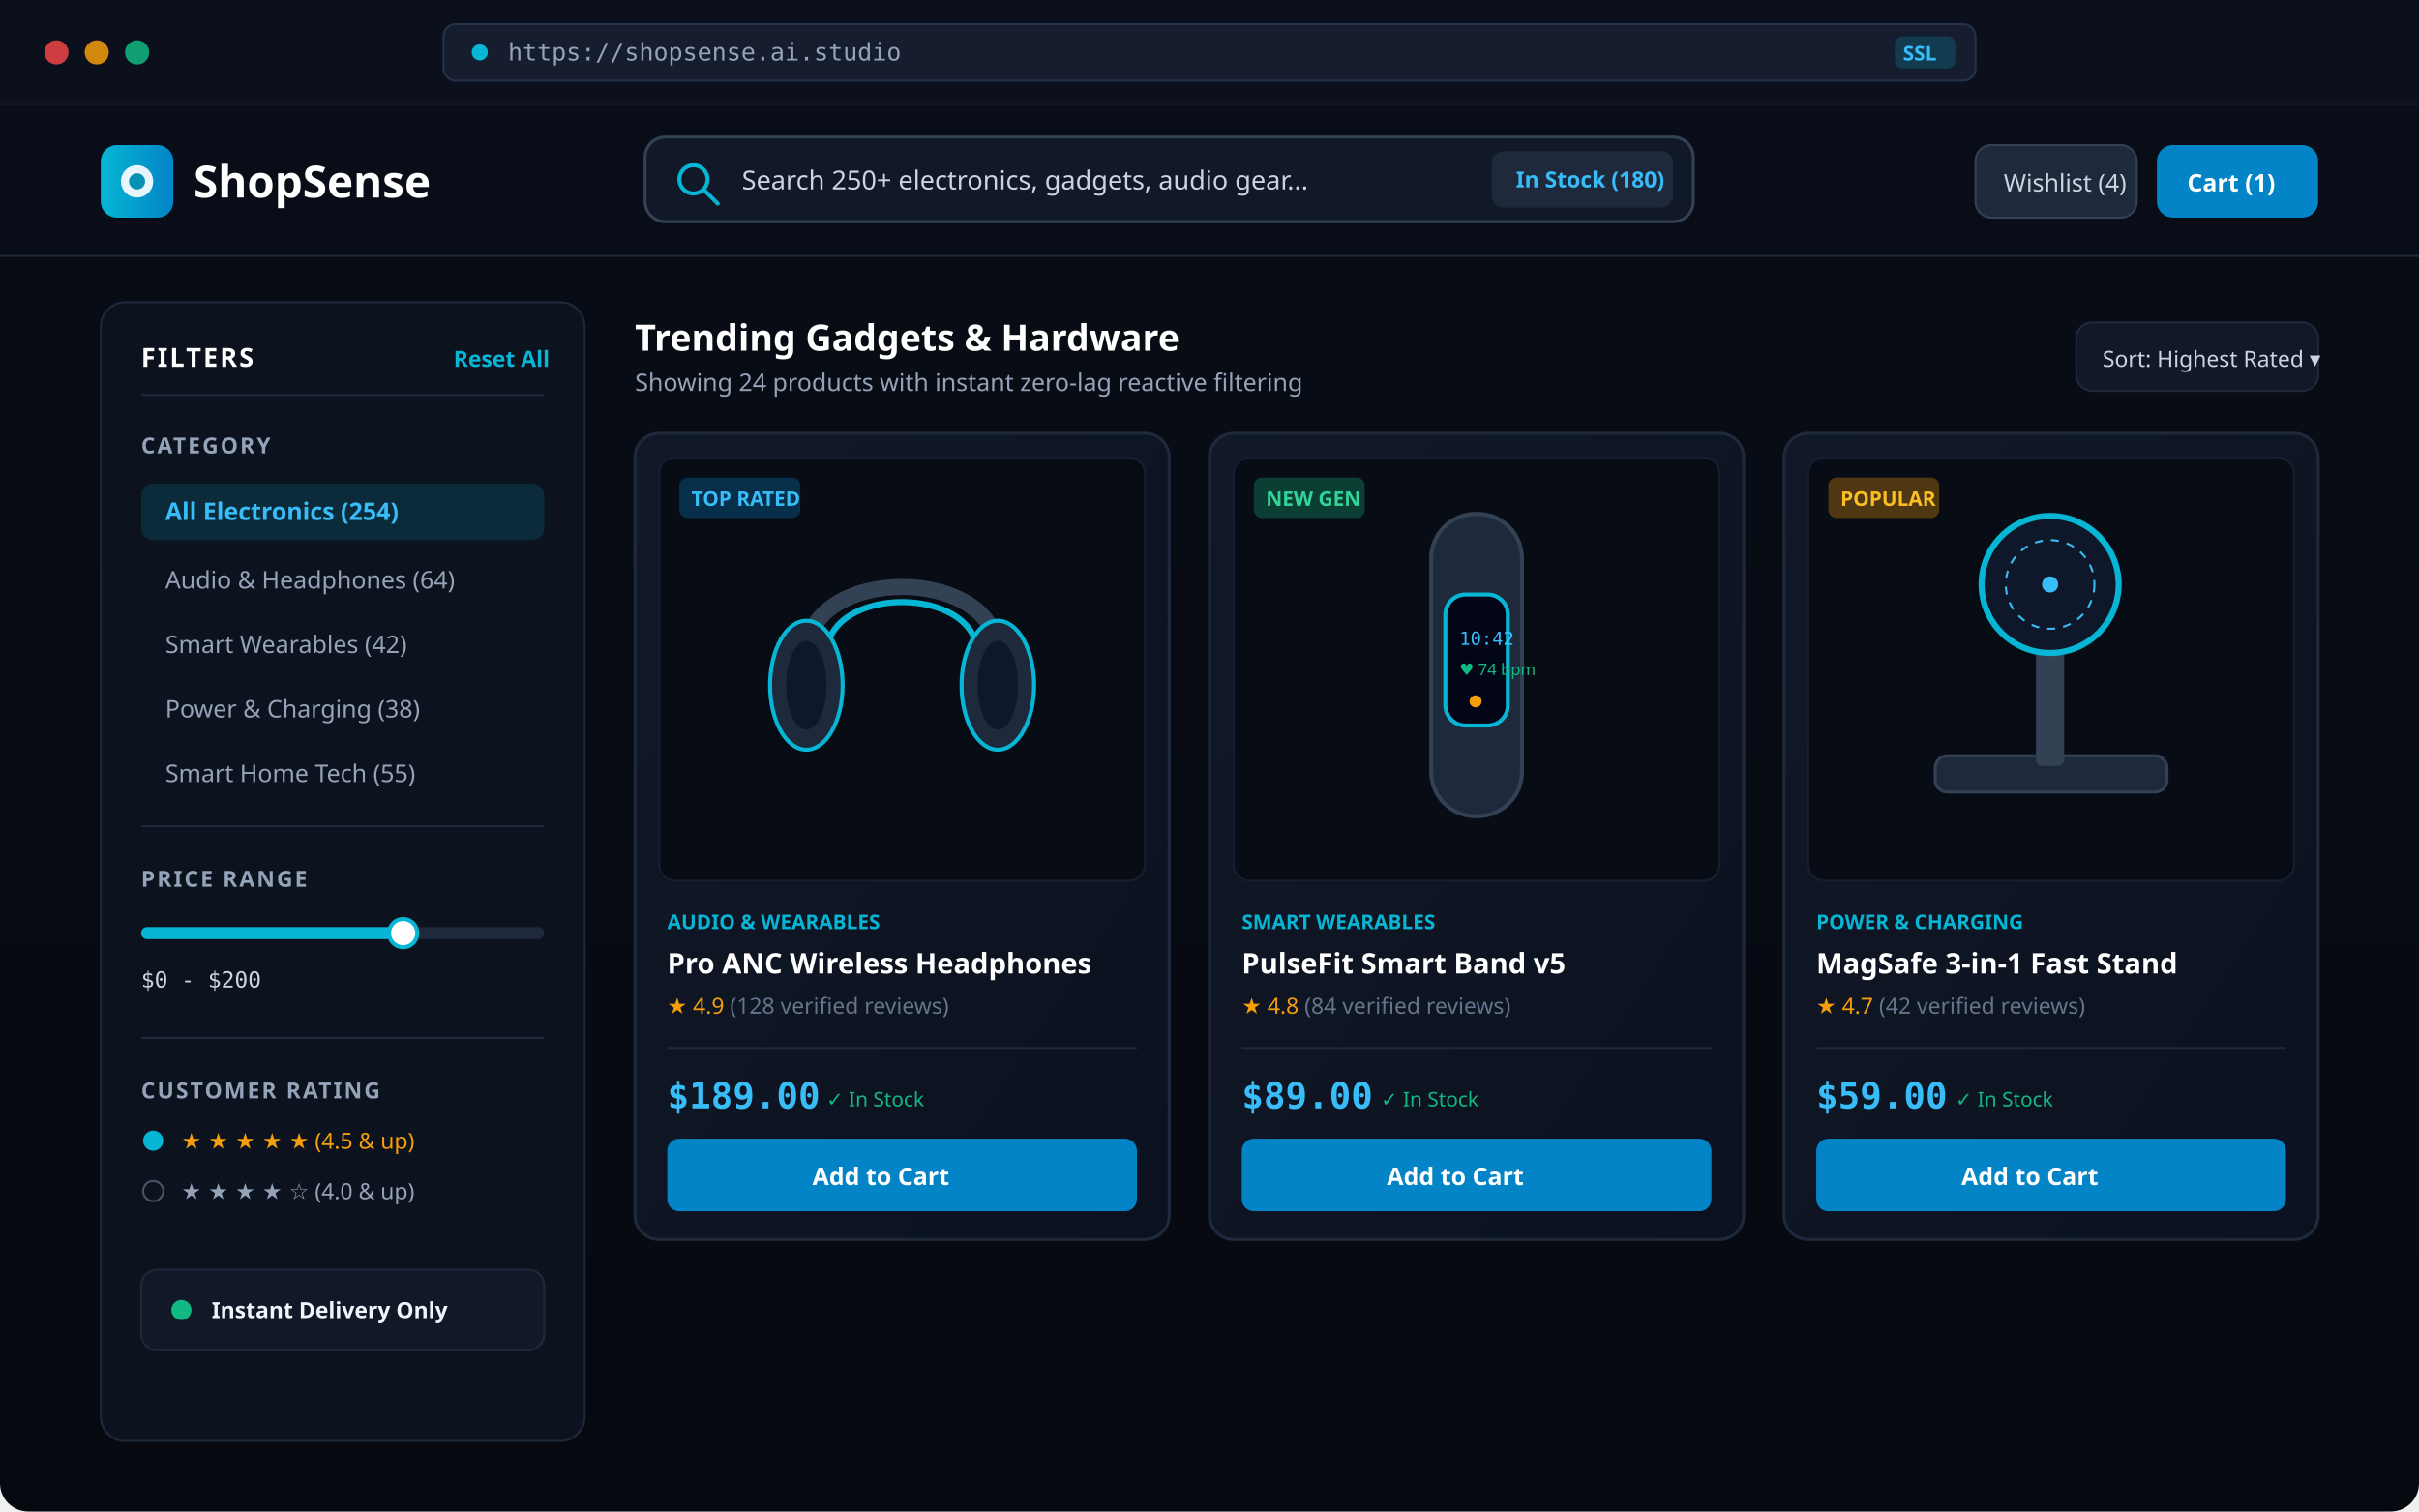
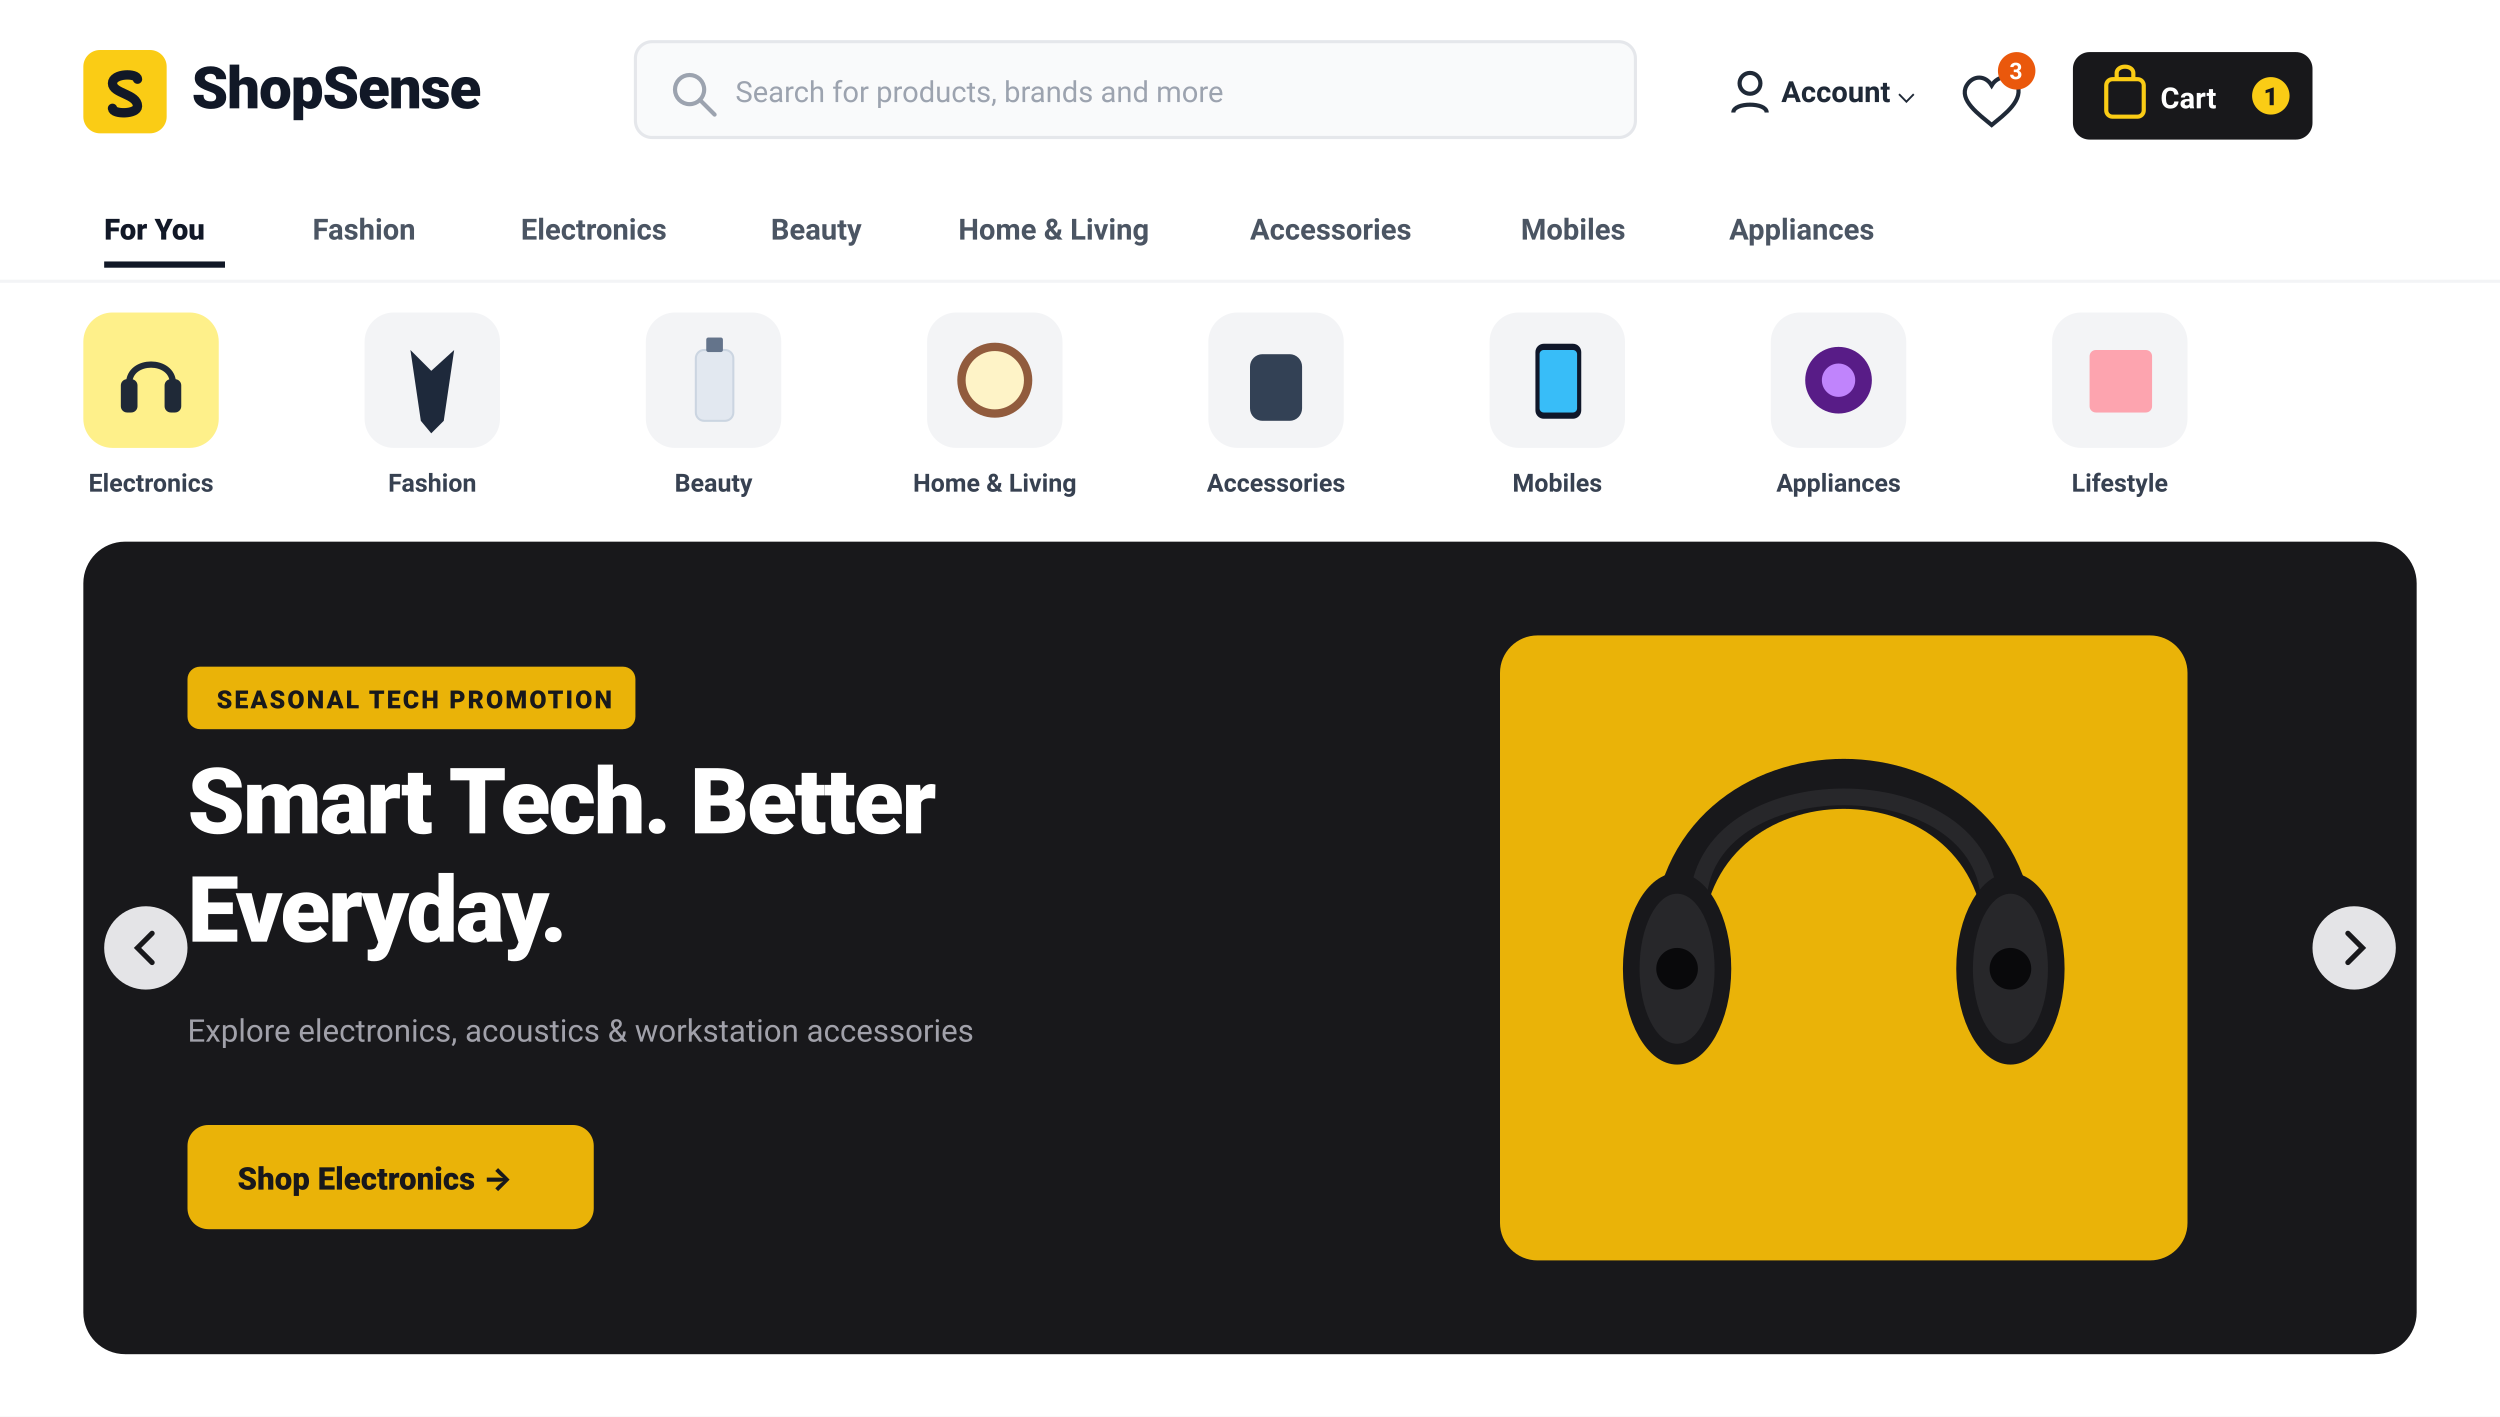
- <svg xmlns="http://www.w3.org/2000/svg" viewBox="0 0 1200 750" width="100%" height="100%">
-   <defs>
-     <linearGradient id="shopBg" x1="0%" y1="0%" x2="0%" y2="100%">
-       <stop offset="0%" stop-color="#090d16" />
-       <stop offset="100%" stop-color="#06090f" />
-     </linearGradient>
-     <linearGradient id="cardGrad2" x1="0%" y1="0%" x2="100%" y2="100%">
-       <stop offset="0%" stop-color="#111827" />
-       <stop offset="100%" stop-color="#0b111e" />
-     </linearGradient>
-     <linearGradient id="cyanGrad2" x1="0%" y1="0%" x2="100%" y2="0%">
-       <stop offset="0%" stop-color="#06b6d4" />
-       <stop offset="100%" stop-color="#0284c7" />
-     </linearGradient>
-   </defs>
-   <rect x="0" y="0" width="1200" height="750" rx="14" fill="url(#shopBg)" />
-   <rect x="0" y="0" width="1200" height="52" fill="#0b101c" />
-   <line x1="0" y1="52" x2="1200" y2="52" stroke="#1e293b" stroke-width="1.5" />
-   <circle cx="28" cy="26" r="6" fill="#ef4444" opacity="0.85" />
-   <circle cx="48" cy="26" r="6" fill="#f59e0b" opacity="0.85" />
-   <circle cx="68" cy="26" r="6" fill="#10b981" opacity="0.85" />
-   <rect x="220" y="12" width="760" height="28" rx="6" fill="#151d2e" stroke="#24324a" stroke-width="1" />
-   <circle cx="238" cy="26" r="4" fill="#06b6d4" />
-   <text x="252" y="30" font-family="'JetBrains Mono', monospace" font-size="12" fill="#94a3b8">https://shopsense.ai.studio</text>
-   <rect x="940" y="18" width="30" height="16" rx="4" fill="#06b6d4" opacity="0.2" />
-   <text x="944" y="30" font-family="sans-serif" font-size="10" fill="#38bdf8" font-weight="bold">SSL</text>
-   <rect x="0" y="52" width="1200" height="75" fill="#090d17" opacity="0.95" />
-   <line x1="0" y1="127" x2="1200" y2="127" stroke="#1e293b" stroke-width="1" />
-   <g transform="translate(50, 72)">
-     <rect x="0" y="0" width="36" height="36" rx="8" fill="url(#cyanGrad2)" />
-     <circle cx="18" cy="18" r="8" fill="#ffffff" opacity="0.9" />
-     <circle cx="18" cy="18" r="4" fill="#0891b2" />
-     <text x="46" y="26" font-family="'Plus Jakarta Sans', sans-serif" font-size="22" font-weight="800" fill="#ffffff">ShopSense</text>
-   </g>
-   <g transform="translate(320, 68)">
-     <rect x="0" y="0" width="520" height="42" rx="10" fill="#111827" stroke="#334155" stroke-width="1.5" />
-     <circle cx="24" cy="21" r="7" stroke="#06b6d4" stroke-width="2" fill="none" />
-     <line x1="29" y1="26" x2="36" y2="33" stroke="#06b6d4" stroke-width="2" stroke-linecap="round" />
-     <text x="48" y="26" font-family="sans-serif" font-size="13" fill="#cbd5e1">Search 250+ electronics, gadgets, audio gear...</text>
-     <rect x="420" y="7" width="90" height="28" rx="6" fill="#1e293b" />
-     <text x="432" y="25" font-family="sans-serif" font-size="11" font-weight="bold" fill="#38bdf8">In Stock (180)</text>
-   </g>
-   <g transform="translate(980, 72)">
-     <rect x="0" y="0" width="80" height="36" rx="8" fill="#1e293b" stroke="#334155" stroke-width="1" />
-     <text x="14" y="23" font-family="sans-serif" font-size="12" fill="#cbd5e1">Wishlist (4)</text>
-     <rect x="90" y="0" width="80" height="36" rx="8" fill="#0284c7" />
-     <text x="105" y="23" font-family="sans-serif" font-size="12" font-weight="bold" fill="#ffffff">Cart (1)</text>
-   </g>
-   <g transform="translate(50, 150)">
-     <rect x="0" y="0" width="240" height="565" rx="12" fill="#0c121e" stroke="#1e293b" stroke-width="1" />
-     <text x="20" y="32" font-family="sans-serif" font-size="13" font-weight="bold" fill="#ffffff" letter-spacing="1">FILTERS</text>
-     <text x="175" y="32" font-family="sans-serif" font-size="11" font-weight="600" fill="#06b6d4">Reset All</text>
-     <line x1="20" y1="46" x2="220" y2="46" stroke="#1e293b" stroke-width="1" />
-     <text x="20" y="75" font-family="sans-serif" font-size="11" font-weight="bold" fill="#94a3b8" letter-spacing="1">CATEGORY</text>
-     <rect x="20" y="90" width="200" height="28" rx="6" fill="#06b6d4" opacity="0.15" />
-     <text x="32" y="108" font-family="sans-serif" font-size="12" font-weight="bold" fill="#38bdf8">All Electronics (254)</text>
-     <text x="32" y="142" font-family="sans-serif" font-size="12" fill="#94a3b8">Audio &amp; Headphones (64)</text>
-     <text x="32" y="174" font-family="sans-serif" font-size="12" fill="#94a3b8">Smart Wearables (42)</text>
-     <text x="32" y="206" font-family="sans-serif" font-size="12" fill="#94a3b8">Power &amp; Charging (38)</text>
-     <text x="32" y="238" font-family="sans-serif" font-size="12" fill="#94a3b8">Smart Home Tech (55)</text>
-     <line x1="20" y1="260" x2="220" y2="260" stroke="#1e293b" stroke-width="1" />
-     <text x="20" y="290" font-family="sans-serif" font-size="11" font-weight="bold" fill="#94a3b8" letter-spacing="1">PRICE RANGE</text>
-     <rect x="20" y="310" width="200" height="6" rx="3" fill="#1e293b" />
-     <rect x="20" y="310" width="130" height="6" rx="3" fill="#06b6d4" />
-     <circle cx="150" cy="313" r="7" fill="#ffffff" stroke="#06b6d4" stroke-width="2" />
-     <text x="20" y="340" font-family="'JetBrains Mono', monospace" font-size="11" fill="#cbd5e1">$0 - $200</text>
-     <line x1="20" y1="365" x2="220" y2="365" stroke="#1e293b" stroke-width="1" />
-     <text x="20" y="395" font-family="sans-serif" font-size="11" font-weight="bold" fill="#94a3b8" letter-spacing="1">CUSTOMER RATING</text>
-     <g transform="translate(20, 410)">
-       <circle cx="6" cy="6" r="5" fill="#06b6d4" />
-       <text x="20" y="10" font-family="sans-serif" font-size="11" fill="#f59e0b">★ ★ ★ ★ ★ (4.5 &amp; up)</text>
+ <svg xmlns="http://www.w3.org/2000/svg" viewBox="0 0 1200 680" width="100%" height="100%" font-family="system-ui, -apple-system, BlinkMacSystemFont, 'Segoe UI', Roboto, sans-serif">
+   <rect width="1200" height="680" fill="#ffffff" />
+   <g id="header" transform="translate(40, 20)">
+     <g transform="translate(0, 4)">
+       <rect width="40" height="40" rx="8" fill="#facc15" />
+       <path d="M14 28 C14 31 26 31 26 27 C26 21 14 21 14 16 C14 11 26 11 26 14" fill="none" stroke="#111827" stroke-width="4.5" stroke-linecap="round" />
    </g>
-     <g transform="translate(20, 435)">
-       <circle cx="6" cy="6" r="5" stroke="#475569" fill="none" />
-       <text x="20" y="10" font-family="sans-serif" font-size="11" fill="#94a3b8">★ ★ ★ ★ ☆ (4.0 &amp; up)</text>
+     <text x="52" y="32" font-size="28" font-weight="900" letter-spacing="-0.5" fill="#111827">ShopSense</text>
+     <g transform="translate(265, 0)">
+       <rect width="480" height="46" rx="8" fill="#f9fafb" stroke="#e5e7eb" stroke-width="1.5" />
+       <circle cx="26" cy="23" r="7" stroke="#9ca3af" stroke-width="2" fill="none" />
+       <line x1="31" y1="28" x2="38" y2="35" stroke="#9ca3af" stroke-width="2" stroke-linecap="round" />
+       <text x="48" y="29" font-size="14" fill="#9ca3af">Search for products, brands and more</text>
    </g>
-     <g transform="translate(20, 480)">
-       <rect x="0" y="0" width="200" height="40" rx="8" fill="#111827" stroke="#1e293b" stroke-width="1" />
-       <circle cx="20" cy="20" r="5" fill="#10b981" />
-       <text x="35" y="24" font-family="sans-serif" font-size="11" font-weight="600" fill="#f1f5f9">Instant Delivery Only</text>
+     <g transform="translate(780, 10)">
+       <circle cx="20" cy="10" r="5" stroke="#1f2937" stroke-width="2" fill="none" />
+       <path d="M12 24 C12 19 28 19 28 24" stroke="#1f2937" stroke-width="2" fill="none" />
+       <text x="35" y="19" font-size="14" font-weight="600" fill="#1f2937">Account ⌵</text>
+       <g transform="translate(130, 0)">
+         <path d="M18 10 C15 6 9 6 6 11 C3 6 -3 6 -6 11 C-10 18 0 25 6 30 C12 25 22 18 18 10 Z" fill="none" stroke="#1f2937" stroke-width="2" />
+         <circle cx="18" cy="4" r="9" fill="#ea580c" />
+         <text x="14.5" y="8" font-size="11" font-weight="700" fill="#ffffff">3</text>
+       </g>
+       <g transform="translate(175, -5)">
+         <rect width="115" height="42" rx="8" fill="#18181b" />
+         <rect x="16" y="13" width="18" height="18" rx="3" fill="none" stroke="#facc15" stroke-width="2" />
+         <path d="M21 13 V10 C21 8.5 22.5 7 25 7 C27.5 7 29 8.5 29 10 V13" fill="none" stroke="#facc15" stroke-width="2" />
+         <text x="42" y="27" font-size="14" font-weight="700" fill="#ffffff">Cart</text>
+         <circle cx="95" cy="21" r="9" fill="#facc15" />
+         <text x="91.5" y="25.5" font-size="12" font-weight="900" fill="#18181b">1</text>
+       </g>
    </g>
  </g>
-   <g transform="translate(315, 150)">
-     <text x="0" y="24" font-family="'Plus Jakarta Sans', sans-serif" font-size="18" font-weight="bold" fill="#ffffff">Trending Gadgets &amp; Hardware</text>
-     <text x="0" y="44" font-family="sans-serif" font-size="12" fill="#94a3b8">Showing 24 products with instant zero-lag reactive filtering</text>
-     <rect x="715" y="10" width="120" height="34" rx="8" fill="#111827" stroke="#1e293b" stroke-width="1" />
-     <text x="728" y="32" font-family="sans-serif" font-size="11" fill="#cbd5e1">Sort: Highest Rated ▾</text>
+   <g id="category-tabs" transform="translate(40, 95)" font-size="14" font-weight="600" fill="#4b5563">
+     <text x="10" y="20" fill="#111827" font-weight="800">For You</text>
+     <line x1="10" y1="32" x2="68" y2="32" stroke="#111827" stroke-width="3" />
+     <text x="110" y="20">Fashion</text>
+     <text x="210" y="20">Electronics</text>
+     <text x="330" y="20">Beauty</text>
+     <text x="420" y="20">Home &amp; Living</text>
+     <text x="560" y="20">Accessories</text>
+     <text x="690" y="20">Mobiles</text>
+     <text x="790" y="20">Appliances</text>
  </g>
-   <g transform="translate(315, 215)">
-     <rect x="0" y="0" width="265" height="400" rx="12" fill="url(#cardGrad2)" stroke="#1e293b" stroke-width="1.5" />
-     <rect x="12" y="12" width="241" height="210" rx="8" fill="#080c14" stroke="#161f30" stroke-width="1" />
-     <path d="M 85 110 C 85 65 180 65 180 110" fill="none" stroke="#334155" stroke-width="8" stroke-linecap="round" />
-     <path d="M 95 110 C 95 75 170 75 170 110" fill="none" stroke="#06b6d4" stroke-width="3" stroke-linecap="round" />
-     <ellipse cx="85" cy="125" rx="18" ry="32" fill="#1e293b" stroke="#06b6d4" stroke-width="2" />
-     <ellipse cx="85" cy="125" rx="10" ry="22" fill="#0f172a" />
-     <ellipse cx="180" cy="125" rx="18" ry="32" fill="#1e293b" stroke="#06b6d4" stroke-width="2" />
-     <ellipse cx="180" cy="125" rx="10" ry="22" fill="#0f172a" />
-     <rect x="22" y="22" width="60" height="20" rx="4" fill="#0284c7" opacity="0.3" />
-     <text x="28" y="36" font-family="sans-serif" font-size="10" font-weight="bold" fill="#38bdf8">TOP RATED</text>
-     <text x="16" y="246" font-family="sans-serif" font-size="10" font-weight="bold" fill="#06b6d4">AUDIO &amp; WEARABLES</text>
-     <text x="16" y="268" font-family="'Plus Jakarta Sans', sans-serif" font-size="14" font-weight="700" fill="#ffffff">Pro ANC Wireless Headphones</text>
-     <text x="16" y="288" font-family="sans-serif" font-size="11" fill="#f59e0b">★ 4.9 <tspan fill="#64748b">(128 verified reviews)</tspan>
-     </text>
-     <line x1="16" y1="305" x2="249" y2="305" stroke="#1e293b" stroke-width="1" />
-     <text x="16" y="335" font-family="'JetBrains Mono', monospace" font-size="18" font-weight="bold" fill="#38bdf8">$189.00</text>
-     <text x="95" y="334" font-family="sans-serif" font-size="10" fill="#10b981">✓ In Stock</text>
-     <rect x="16" y="350" width="233" height="36" rx="6" fill="#0284c7" />
-     <text x="88" y="373" font-family="sans-serif" font-size="12" font-weight="bold" fill="#ffffff">Add to Cart</text>
+   <line x1="0" y1="135" x2="1200" y2="135" stroke="#f3f4f6" stroke-width="1.5" />
+   <g id="category-icons" transform="translate(40, 150)">
+     <g transform="translate(0, 0)">
+       <rect width="65" height="65" rx="14" fill="#fef08a" />
+       <path d="M22 34 C22 22 43 22 43 34" fill="none" stroke="#1f2937" stroke-width="3" />
+       <rect x="18" y="32" width="8" height="16" rx="3" fill="#1f2937" />
+       <rect x="39" y="32" width="8" height="16" rx="3" fill="#1f2937" />
+       <text x="32.5" y="86" font-size="12" font-weight="600" fill="#374151" text-anchor="middle">Electronics</text>
+     </g>
+     <g transform="translate(135, 0)">
+       <rect width="65" height="65" rx="14" fill="#f3f4f6" />
+       <path d="M22 18 L32 28 L43 18 L38 52 L32 58 L27 52 Z" fill="#1e293b" />
+       <text x="32.5" y="86" font-size="12" font-weight="600" fill="#374151" text-anchor="middle">Fashion</text>
+     </g>
+     <g transform="translate(270, 0)">
+       <rect width="65" height="65" rx="14" fill="#f3f4f6" />
+       <rect x="24" y="18" width="18" height="34" rx="4" fill="#e2e8f0" stroke="#cbd5e1" stroke-width="1" />
+       <rect x="29" y="12" width="8" height="7" rx="1" fill="#64748b" />
+       <text x="32.5" y="86" font-size="12" font-weight="600" fill="#374151" text-anchor="middle">Beauty</text>
+     </g>
+     <g transform="translate(405, 0)">
+       <rect width="65" height="65" rx="14" fill="#f3f4f6" />
+       <circle cx="32.5" cy="32.5" r="18" fill="#78350f" opacity="0.8" />
+       <circle cx="32.5" cy="32.5" r="14" fill="#fef3c7" />
+       <text x="32.5" y="86" font-size="12" font-weight="600" fill="#374151" text-anchor="middle">Home &amp; Living</text>
+     </g>
+     <g transform="translate(540, 0)">
+       <rect width="65" height="65" rx="14" fill="#f3f4f6" />
+       <rect x="20" y="20" width="25" height="32" rx="6" fill="#334155" />
+       <text x="32.5" y="86" font-size="12" font-weight="600" fill="#374151" text-anchor="middle">Accessories</text>
+     </g>
+     <g transform="translate(675, 0)">
+       <rect width="65" height="65" rx="14" fill="#f3f4f6" />
+       <rect x="22" y="15" width="22" height="36" rx="4" fill="#0f172a" />
+       <rect x="24" y="18" width="18" height="30" rx="2" fill="#38bdf8" />
+       <text x="32.5" y="86" font-size="12" font-weight="600" fill="#374151" text-anchor="middle">Mobiles</text>
+     </g>
+     <g transform="translate(810, 0)">
+       <rect width="65" height="65" rx="14" fill="#f3f4f6" />
+       <circle cx="32.5" cy="32.5" r="16" fill="#581c87" />
+       <circle cx="32.5" cy="32.5" r="8" fill="#c084fc" />
+       <text x="32.5" y="86" font-size="12" font-weight="600" fill="#374151" text-anchor="middle">Appliances</text>
+     </g>
+     <g transform="translate(945, 0)">
+       <rect width="65" height="65" rx="14" fill="#f3f4f6" />
+       <rect x="18" y="18" width="30" height="30" rx="3" fill="#fda4af" />
+       <text x="32.5" y="86" font-size="12" font-weight="600" fill="#374151" text-anchor="middle">Lifestyle</text>
+     </g>
  </g>
-   <g transform="translate(600, 215)">
-     <rect x="0" y="0" width="265" height="400" rx="12" fill="url(#cardGrad2)" stroke="#1e293b" stroke-width="1.5" />
-     <rect x="12" y="12" width="241" height="210" rx="8" fill="#080c14" stroke="#161f30" stroke-width="1" />
-     <rect x="110" y="40" width="45" height="150" rx="22" fill="#1e293b" stroke="#334155" stroke-width="2" />
-     <rect x="117" y="80" width="31" height="65" rx="10" fill="#020617" stroke="#06b6d4" stroke-width="2" />
-     <text x="124" y="105" font-family="'JetBrains Mono', monospace" font-size="9" fill="#38bdf8">10:42</text>
-     <text x="124" y="120" font-family="sans-serif" font-size="8" fill="#10b981">♥ 74 bpm</text>
-     <circle cx="132" cy="133" r="3" fill="#f59e0b" />
-     <rect x="22" y="22" width="55" height="20" rx="4" fill="#10b981" opacity="0.3" />
-     <text x="28" y="36" font-family="sans-serif" font-size="10" font-weight="bold" fill="#34d399">NEW GEN</text>
-     <text x="16" y="246" font-family="sans-serif" font-size="10" font-weight="bold" fill="#06b6d4">SMART WEARABLES</text>
-     <text x="16" y="268" font-family="'Plus Jakarta Sans', sans-serif" font-size="14" font-weight="700" fill="#ffffff">PulseFit Smart Band v5</text>
-     <text x="16" y="288" font-family="sans-serif" font-size="11" fill="#f59e0b">★ 4.8 <tspan fill="#64748b">(84 verified reviews)</tspan>
-     </text>
-     <line x1="16" y1="305" x2="249" y2="305" stroke="#1e293b" stroke-width="1" />
-     <text x="16" y="335" font-family="'JetBrains Mono', monospace" font-size="18" font-weight="bold" fill="#38bdf8">$89.00</text>
-     <text x="85" y="334" font-family="sans-serif" font-size="10" fill="#10b981">✓ In Stock</text>
-     <rect x="16" y="350" width="233" height="36" rx="6" fill="#0284c7" />
-     <text x="88" y="373" font-family="sans-serif" font-size="12" font-weight="bold" fill="#ffffff">Add to Cart</text>
-   </g>
-   <g transform="translate(885, 215)">
-     <rect x="0" y="0" width="265" height="400" rx="12" fill="url(#cardGrad2)" stroke="#1e293b" stroke-width="1.5" />
-     <rect x="12" y="12" width="241" height="210" rx="8" fill="#080c14" stroke="#161f30" stroke-width="1" />
-     <rect x="75" y="160" width="115" height="18" rx="6" fill="#1e293b" stroke="#334155" stroke-width="1.5" />
-     <rect x="125" y="80" width="14" height="85" rx="3" fill="#334155" />
-     <circle cx="132" cy="75" r="34" fill="#0f172a" stroke="#06b6d4" stroke-width="3" />
-     <circle cx="132" cy="75" r="22" stroke="#38bdf8" stroke-dasharray="4,4" fill="none" />
-     <circle cx="132" cy="75" r="4" fill="#38bdf8" />
-     <rect x="22" y="22" width="55" height="20" rx="4" fill="#f59e0b" opacity="0.3" />
-     <text x="28" y="36" font-family="sans-serif" font-size="10" font-weight="bold" fill="#fbbf24">POPULAR</text>
-     <text x="16" y="246" font-family="sans-serif" font-size="10" font-weight="bold" fill="#06b6d4">POWER &amp; CHARGING</text>
-     <text x="16" y="268" font-family="'Plus Jakarta Sans', sans-serif" font-size="14" font-weight="700" fill="#ffffff">MagSafe 3-in-1 Fast Stand</text>
-     <text x="16" y="288" font-family="sans-serif" font-size="11" fill="#f59e0b">★ 4.7 <tspan fill="#64748b">(42 verified reviews)</tspan>
-     </text>
-     <line x1="16" y1="305" x2="249" y2="305" stroke="#1e293b" stroke-width="1" />
-     <text x="16" y="335" font-family="'JetBrains Mono', monospace" font-size="18" font-weight="bold" fill="#38bdf8">$59.00</text>
-     <text x="85" y="334" font-family="sans-serif" font-size="10" fill="#10b981">✓ In Stock</text>
-     <rect x="16" y="350" width="233" height="36" rx="6" fill="#0284c7" />
-     <text x="88" y="373" font-family="sans-serif" font-size="12" font-weight="bold" fill="#ffffff">Add to Cart</text>
+   <g id="main-banner" transform="translate(40, 260)">
+     <rect width="1120" height="390" rx="20" fill="#18181b" />
+     <g transform="translate(50, 60)">
+       <rect width="215" height="30" rx="6" fill="#eab308" />
+       <text x="14" y="20" font-size="12" font-weight="800" fill="#18181b" letter-spacing="1">SEASONAL TECH PROMOTION</text>
+       <text x="0" y="80" font-size="44" font-weight="900" fill="#ffffff" letter-spacing="-1">
+         Smart Tech. Better
+       </text>
+       <text x="0" y="132" font-size="44" font-weight="900" fill="#ffffff" letter-spacing="-1">
+         Everyday.
+       </text>
+       <text x="0" y="180" font-size="15" fill="#a1a1aa">
+         Explore electronics, acoustics &amp; workstation accessories
+       </text>
+       <g transform="translate(0, 220)">
+         <rect width="195" height="50" rx="10" fill="#eab308" />
+         <text x="24" y="31" font-size="15" font-weight="800" fill="#18181b">Shop Electronics  →</text>
+       </g>
+     </g>
+     <circle cx="30" cy="195" r="20" fill="#e4e4e7" />
+     <path d="M33 188 L26 195 L33 202" fill="none" stroke="#18181b" stroke-width="2.5" stroke-linecap="round" />
+     <circle cx="1090" cy="195" r="20" fill="#e4e4e7" />
+     <path d="M1087 188 L1094 195 L1087 202" fill="none" stroke="#18181b" stroke-width="2.5" stroke-linecap="round" />
+     <g transform="translate(680, 45)">
+       <rect width="330" height="300" rx="18" fill="#eab308" />
+       <g transform="translate(165, 150)">
+         <path d="M-80 0 C-80 -105 80 -105 80 0" fill="none" stroke="#18181b" stroke-width="24" stroke-linecap="round" />
+         <path d="M-70 -20 C-70 -90 70 -90 70 -20" fill="none" stroke="#27272a" stroke-width="8" stroke-linecap="round" />
+         <ellipse cx="-80" cy="10" rx="26" ry="46" fill="#18181b" />
+         <ellipse cx="-80" cy="10" rx="18" ry="36" fill="#27272a" />
+         <circle cx="-80" cy="10" r="10" fill="#09090b" />
+         <ellipse cx="80" cy="10" rx="26" ry="46" fill="#18181b" />
+         <ellipse cx="80" cy="10" rx="18" ry="36" fill="#27272a" />
+         <circle cx="80" cy="10" r="10" fill="#09090b" />
+       </g>
+     </g>
  </g>
</svg>
